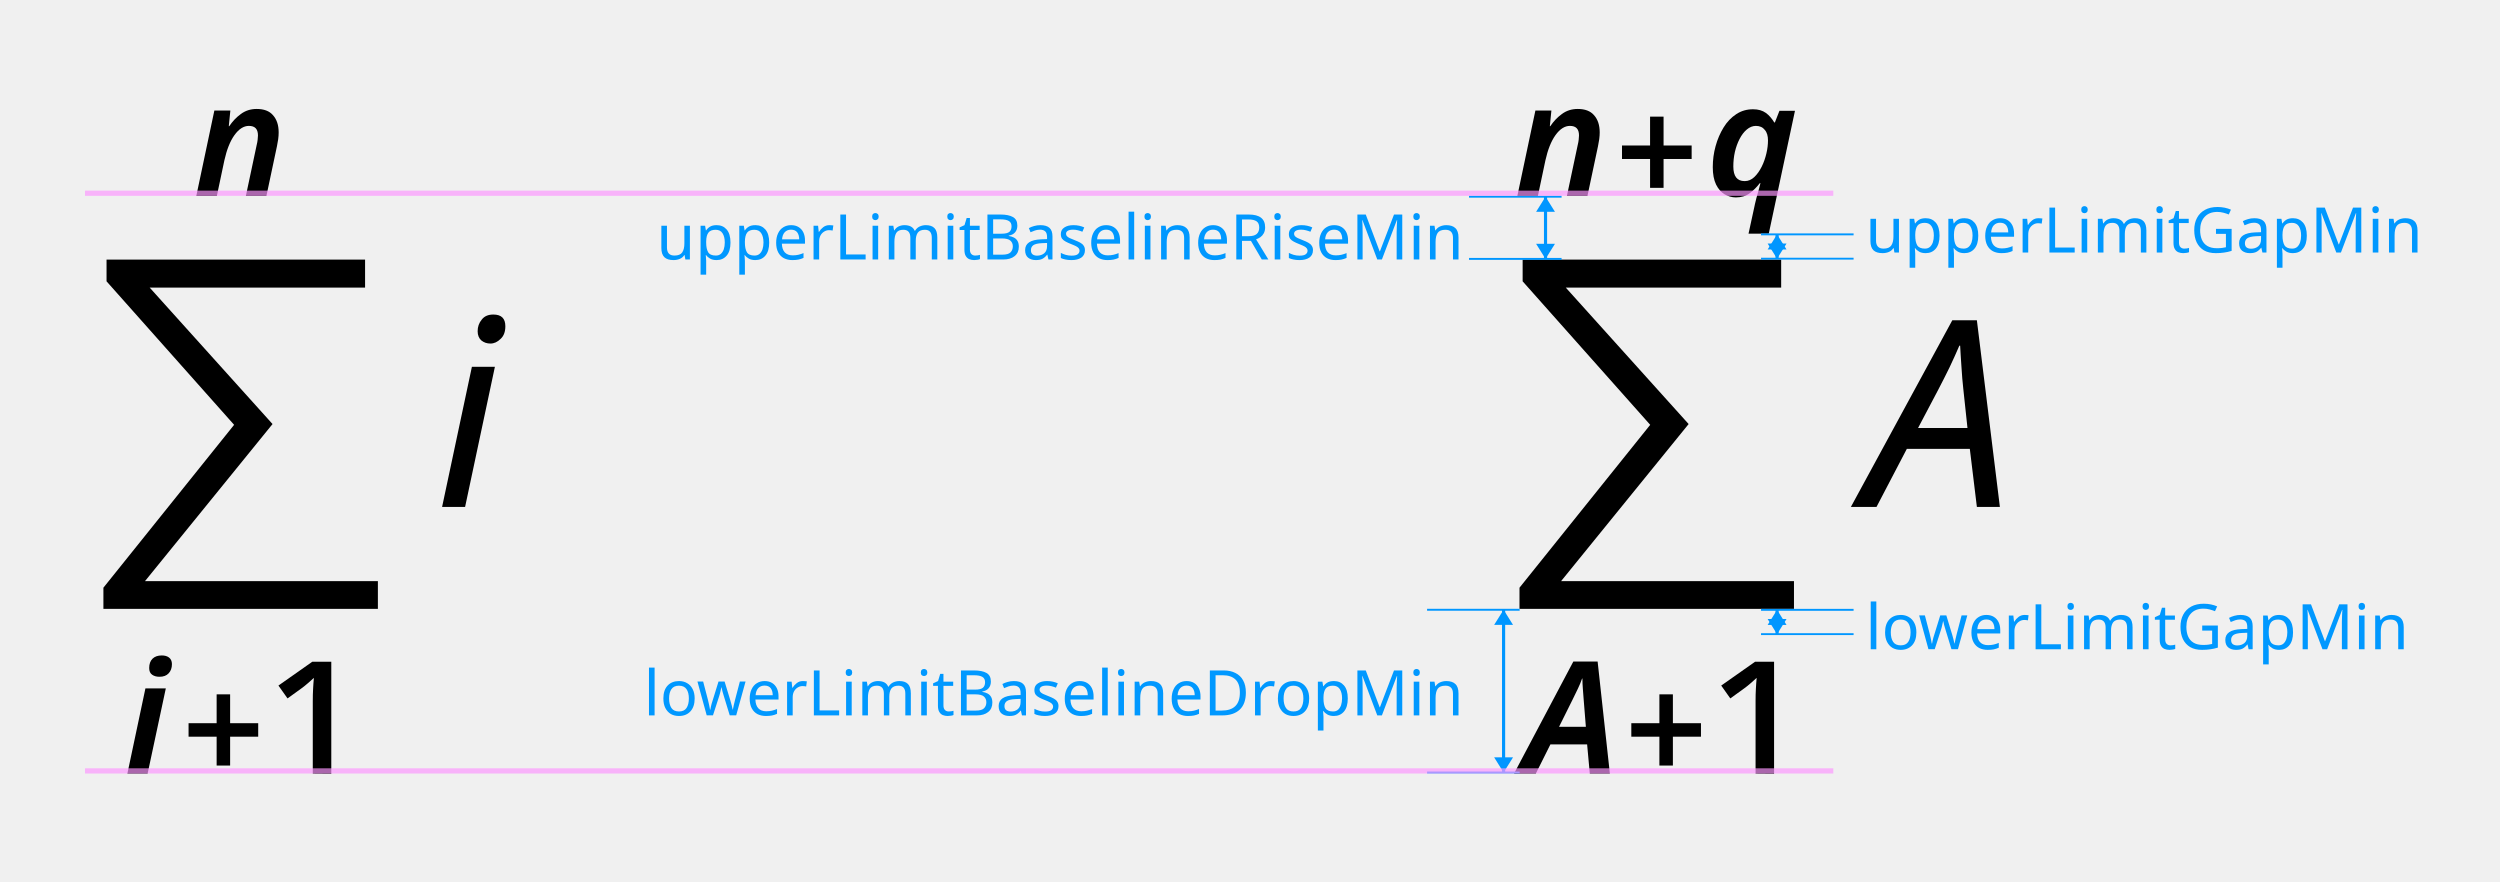
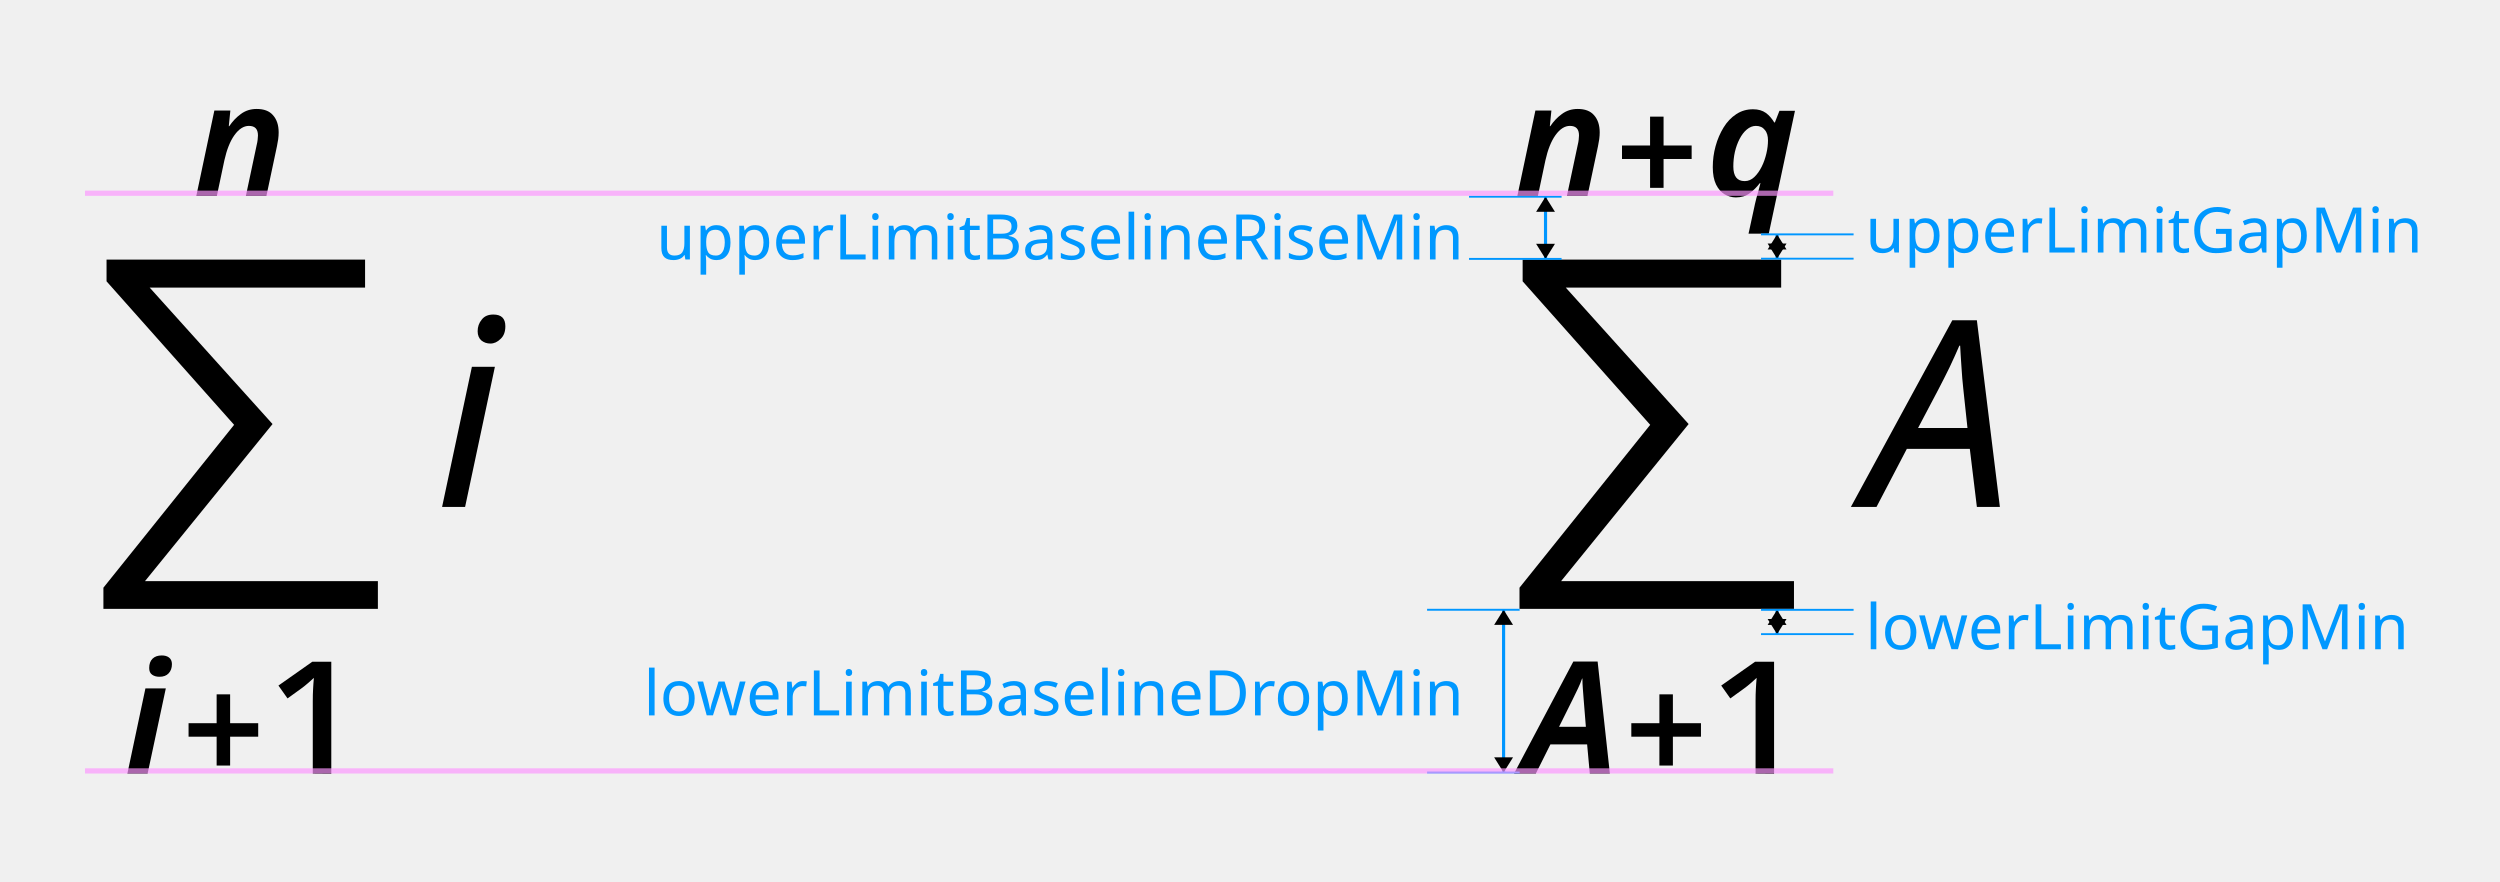
<svg xmlns="http://www.w3.org/2000/svg" xmlns:xlink="http://www.w3.org/1999/xlink" width="397pt" height="140pt" version="1.1" viewBox="0 0 397 140">
+   <style>
+   path {
+    fill: black;
+   }
+   @media (prefers-color-scheme: dark) {
+    path {
+        fill: white;
+    }
+    path[stroke="#000"] {
+     stroke: white;
+    }
+   }
+  </style>
  <defs>
    <path id="f" d="m0.034 0 0.115 0.544h0.102l-0.01-0.1h0.003c0.02 0.03 0.044 0.056 0.073 0.077 0.029 0.022 0.063 0.033 0.102 0.033 0.046 0 0.081-0.013 0.104-0.04 0.024-0.027 0.036-0.063 0.036-0.11 0-0.013-0.001-0.028-0.003-0.043-0.002-0.015-0.005-0.03-0.008-0.045l-0.067-0.316h-0.131l0.069 0.325c0.003 0.012 0.005 0.023 0.006 0.033 0.001 0.01 0.002 0.019 0.002 0.027 0 0.041-0.019 0.061-0.058 0.061-0.033 0-0.064-0.02-0.092-0.059-0.028-0.039-0.049-0.093-0.064-0.16l-0.048-0.227z" />
    <path id="d" d="m0.21-0.325h0.891v-0.106h-1.05v0.081l0.5 0.623-0.488 0.549v0.083h0.989v-0.107h-0.824l0.47-0.522z" />
    <path id="k" d="m0.243 0.617c-0.019 0-0.034 0.004-0.047 0.013-0.013 0.009-0.019 0.023-0.019 0.043 0 0.025 0.007 0.045 0.021 0.059 0.014 0.014 0.034 0.021 0.059 0.021 0.019 0 0.034-0.004 0.046-0.013 0.012-0.009 0.019-0.023 0.019-0.042 0-0.025-0.007-0.044-0.021-0.059-0.014-0.015-0.033-0.022-0.059-0.022m-0.204-0.617 0.115 0.543h0.13l-0.116-0.543z" />
    <path id="c" d="m0.247 0.051v0.184h-0.179v0.086h0.179v0.184h0.086v-0.184h0.179v-0.086h-0.179v-0.184z" />
    <path id="e" d="m0.28 0v0.462c0 0.029 6.6629e-4 0.055 0.002 0.078 0.001 0.023 0.003 0.047 0.005 0.07-0.011-0.01-0.023-0.021-0.037-0.033-0.014-0.012-0.027-0.023-0.041-0.033l-0.09-0.065-0.058 0.082 0.216 0.152h0.121v-0.714z" />
    <path id="h" d="m0.213 0.625c-0.014 0-0.025 0.004-0.035 0.012-0.009 0.008-0.014 0.02-0.014 0.035 0 0.017 0.005 0.032 0.016 0.045 0.01 0.013 0.025 0.019 0.044 0.019 0.031 0 0.046-0.015 0.046-0.045 0-0.021-0.006-0.037-0.018-0.048-0.012-0.012-0.025-0.018-0.039-0.018m-0.185-0.625 0.114 0.536h0.088l-0.114-0.536z" />
    <path id="j" d="m0.335-0.056c0.003 0.011 0.006 0.024 0.01 0.041 0.004 0.016 0.009 0.033 0.014 0.05 0.005 0.017 0.009 0.033 0.012 0.046h-0.004c-0.019-0.025-0.04-0.046-0.064-0.064-0.024-0.018-0.054-0.027-0.089-0.027-0.025 0-0.049 0.007-0.072 0.02-0.022 0.013-0.04 0.034-0.054 0.062-0.014 0.029-0.021 0.066-0.021 0.111 0 0.046 0.006 0.091 0.018 0.134 0.012 0.044 0.029 0.083 0.051 0.119 0.022 0.036 0.049 0.064 0.081 0.085 0.032 0.021 0.067 0.031 0.107 0.031 0.033 0 0.06-0.008 0.081-0.023 0.021-0.015 0.039-0.036 0.054-0.061h0.004l0.029 0.074h0.099l-0.167-0.783h-0.129l0.04 0.184m-0.064 0.151c0.023 0 0.043 0.009 0.061 0.026 0.018 0.017 0.034 0.04 0.047 0.066s0.023 0.055 0.03 0.085c0.007 0.03 0.01 0.057 0.01 0.083 0 0.027-0.006 0.05-0.02 0.066-0.013 0.017-0.032 0.026-0.057 0.026-0.021 0-0.04-0.008-0.058-0.023-0.018-0.015-0.033-0.035-0.046-0.06-0.013-0.025-0.023-0.053-0.03-0.083-0.007-0.031-0.01-0.062-0.01-0.093 0-0.062 0.024-0.093 0.072-0.093z" />
    <path id="i" d="m0.02 0 0.378 0.714h0.155l0.078-0.714h-0.128l-0.017 0.186h-0.234l-0.093-0.186h-0.139m0.287 0.298h0.171l-0.014 0.174c-0.001 0.021-0.003 0.043-0.005 0.066-0.002 0.023-0.003 0.046-0.003 0.068h-0.002c-0.007-0.021-0.016-0.042-0.026-0.063-0.01-0.021-0.021-0.043-0.032-0.066z" />
    <path id="g" d="m0 0 0.388 0.714h0.094l0.088-0.714h-0.088l-0.027 0.222h-0.241l-0.116-0.222h-0.098m0.257 0.302h0.189l-0.016 0.15c-0.003 0.025-0.005 0.053-0.007 0.084-0.002 0.031-0.004 0.058-0.005 0.081h-0.003c-0.011-0.025-0.023-0.053-0.037-0.082-0.014-0.029-0.029-0.058-0.044-0.087z" />
    <marker id="b" overflow="visible" markerHeight="1" markerWidth="1" orient="auto" preserveAspectRatio="xMidYMid" viewBox="0 0 1 1">
      <g transform="scale(.6)">
        <path d="m0-40" />
        <path d="m0 0 8 5v-10z" fill="context-stroke" fill-rule="evenodd" />
        <path d="m0-8v48" fill="none" stroke="context-stroke" stroke-linecap="square" />
      </g>
    </marker>
    <marker id="a" overflow="visible" markerHeight="1" markerWidth="1" orient="auto" preserveAspectRatio="xMidYMid" viewBox="0 0 1 1">
      <g transform="scale(.6)">
        <path d="m0-40" />
        <path d="m0 0-8 5v-10z" fill="context-stroke" fill-rule="evenodd" />
        <path d="m0-8v48" fill="none" stroke="context-stroke" stroke-linecap="square" />
      </g>
    </marker>
  </defs>
  <use transform="matrix(24.907 0 0 -24.907 30.329 31.1)" data-text="𝘯" xlink:href="#f" />
  <use transform="matrix(41.511 0 0 -41.511 14.304 78.796)" data-text="∑" xlink:href="#d" />
  <use transform="matrix(24.907 0 0 -24.907 19.283 122.84)" data-text="𝘪" xlink:href="#k" />
  <use transform="matrix(24.907 0 0 -24.907 28.25 122.84)" data-text="+" xlink:href="#c" />
  <use transform="matrix(24.907 0 0 -24.907 42.696 122.84)" data-text="𝟣" xlink:href="#e" />
  <use transform="matrix(41.511 0 0 -41.511 69.042 80.5)" data-text="𝑖" xlink:href="#h" />
  <use transform="matrix(24.907 0 0 -24.907 240.11 31.1)" data-text="𝘯" xlink:href="#f" />
  <use transform="matrix(24.907 0 0 -24.907 255.88 31.1)" data-text="+" xlink:href="#c" />
  <use transform="matrix(24.907 0 0 -24.907 270.32 31.1)" data-text="𝘲" xlink:href="#j" />
  <use transform="matrix(41.511 0 0 -41.511 239.18 78.796)" data-text="∑" xlink:href="#d" />
  <use transform="matrix(24.907 0 0 -24.907 239.93 122.84)" data-text="𝘈" xlink:href="#i" />
  <use transform="matrix(24.907 0 0 -24.907 257.36 122.84)" data-text="+" xlink:href="#c" />
  <use transform="matrix(24.907 0 0 -24.907 271.81 122.84)" data-text="𝟣" xlink:href="#e" />
  <use transform="matrix(41.511 0 0 -41.511 293.92 80.5)" data-text="𝐴" xlink:href="#g" />
  <text x="296.226" y="40.106" fill="#0098ff" font-family="'Noto Sans'" font-size="10px" stroke-width=".75" style="line-height:1.25" xml:space="preserve">
    <tspan x="296.226" y="40.106">
      <tspan x="296.226" y="40.106" fill="#0098ff" font-family="'Noto Sans'" font-size="10px" stroke-width=".75">upperLimitGapMin</tspan>
    </tspan>
  </text>
  <g fill="none" stroke="#0096ff" stroke-width=".5">
    <path d="m282.2 41.077v-3.859" marker-end="url(#a)" marker-start="url(#b)" />
    <path d="m245.43 31.239v9.874" marker-end="url(#a)" marker-start="url(#b)" />
    <path d="m238.77 96.831v25.835" marker-end="url(#a)" marker-start="url(#b)" />
  </g>
  <text x="296.226" y="103.106" fill="#0098ff" font-family="'Noto Sans'" font-size="10px" stroke-width=".75" style="line-height:1.25" xml:space="preserve">
    <tspan x="296.226" y="103.106">
      <tspan x="296.226" y="103.106" fill="#0098ff" font-family="'Noto Sans'" font-size="10px" stroke-width=".75">lowerLimitGapMin</tspan>
    </tspan>
  </text>
  <path d="m13.5 30.685h277.63" fill="none" stroke="#fc96ff" stroke-miterlimit="10" stroke-opacity=".678" stroke-width=".829" />
  <path d="m13.5 122.42h277.63" fill="none" stroke="#fc96ff" stroke-miterlimit="10" stroke-opacity=".678" stroke-width=".829" />
  <text x="102.216" y="113.606" fill="#0098ff" font-family="'Noto Sans'" font-size="10px" stroke-width=".75" style="line-height:1.25" xml:space="preserve">
    <tspan x="102.216" y="113.606">lowerLimitBaselineDropMin<tspan x="102.216" y="113.606" fill="#0098ff" font-family="'Noto Sans'" font-size="10px" stroke-width=".75" />
    </tspan>
  </text>
  <text x="104.226" y="41.208" fill="#0098ff" font-family="'Noto Sans'" font-size="10px" stroke-width=".75" style="line-height:1.25" xml:space="preserve">
    <tspan x="104.226" y="41.208">upperLimitBaselineRiseMin</tspan>
  </text>
  <path d="m282.2 100.7v-3.859" fill="none" marker-end="url(#a)" marker-start="url(#b)" stroke="#0096ff" stroke-width=".5" />
</svg>
